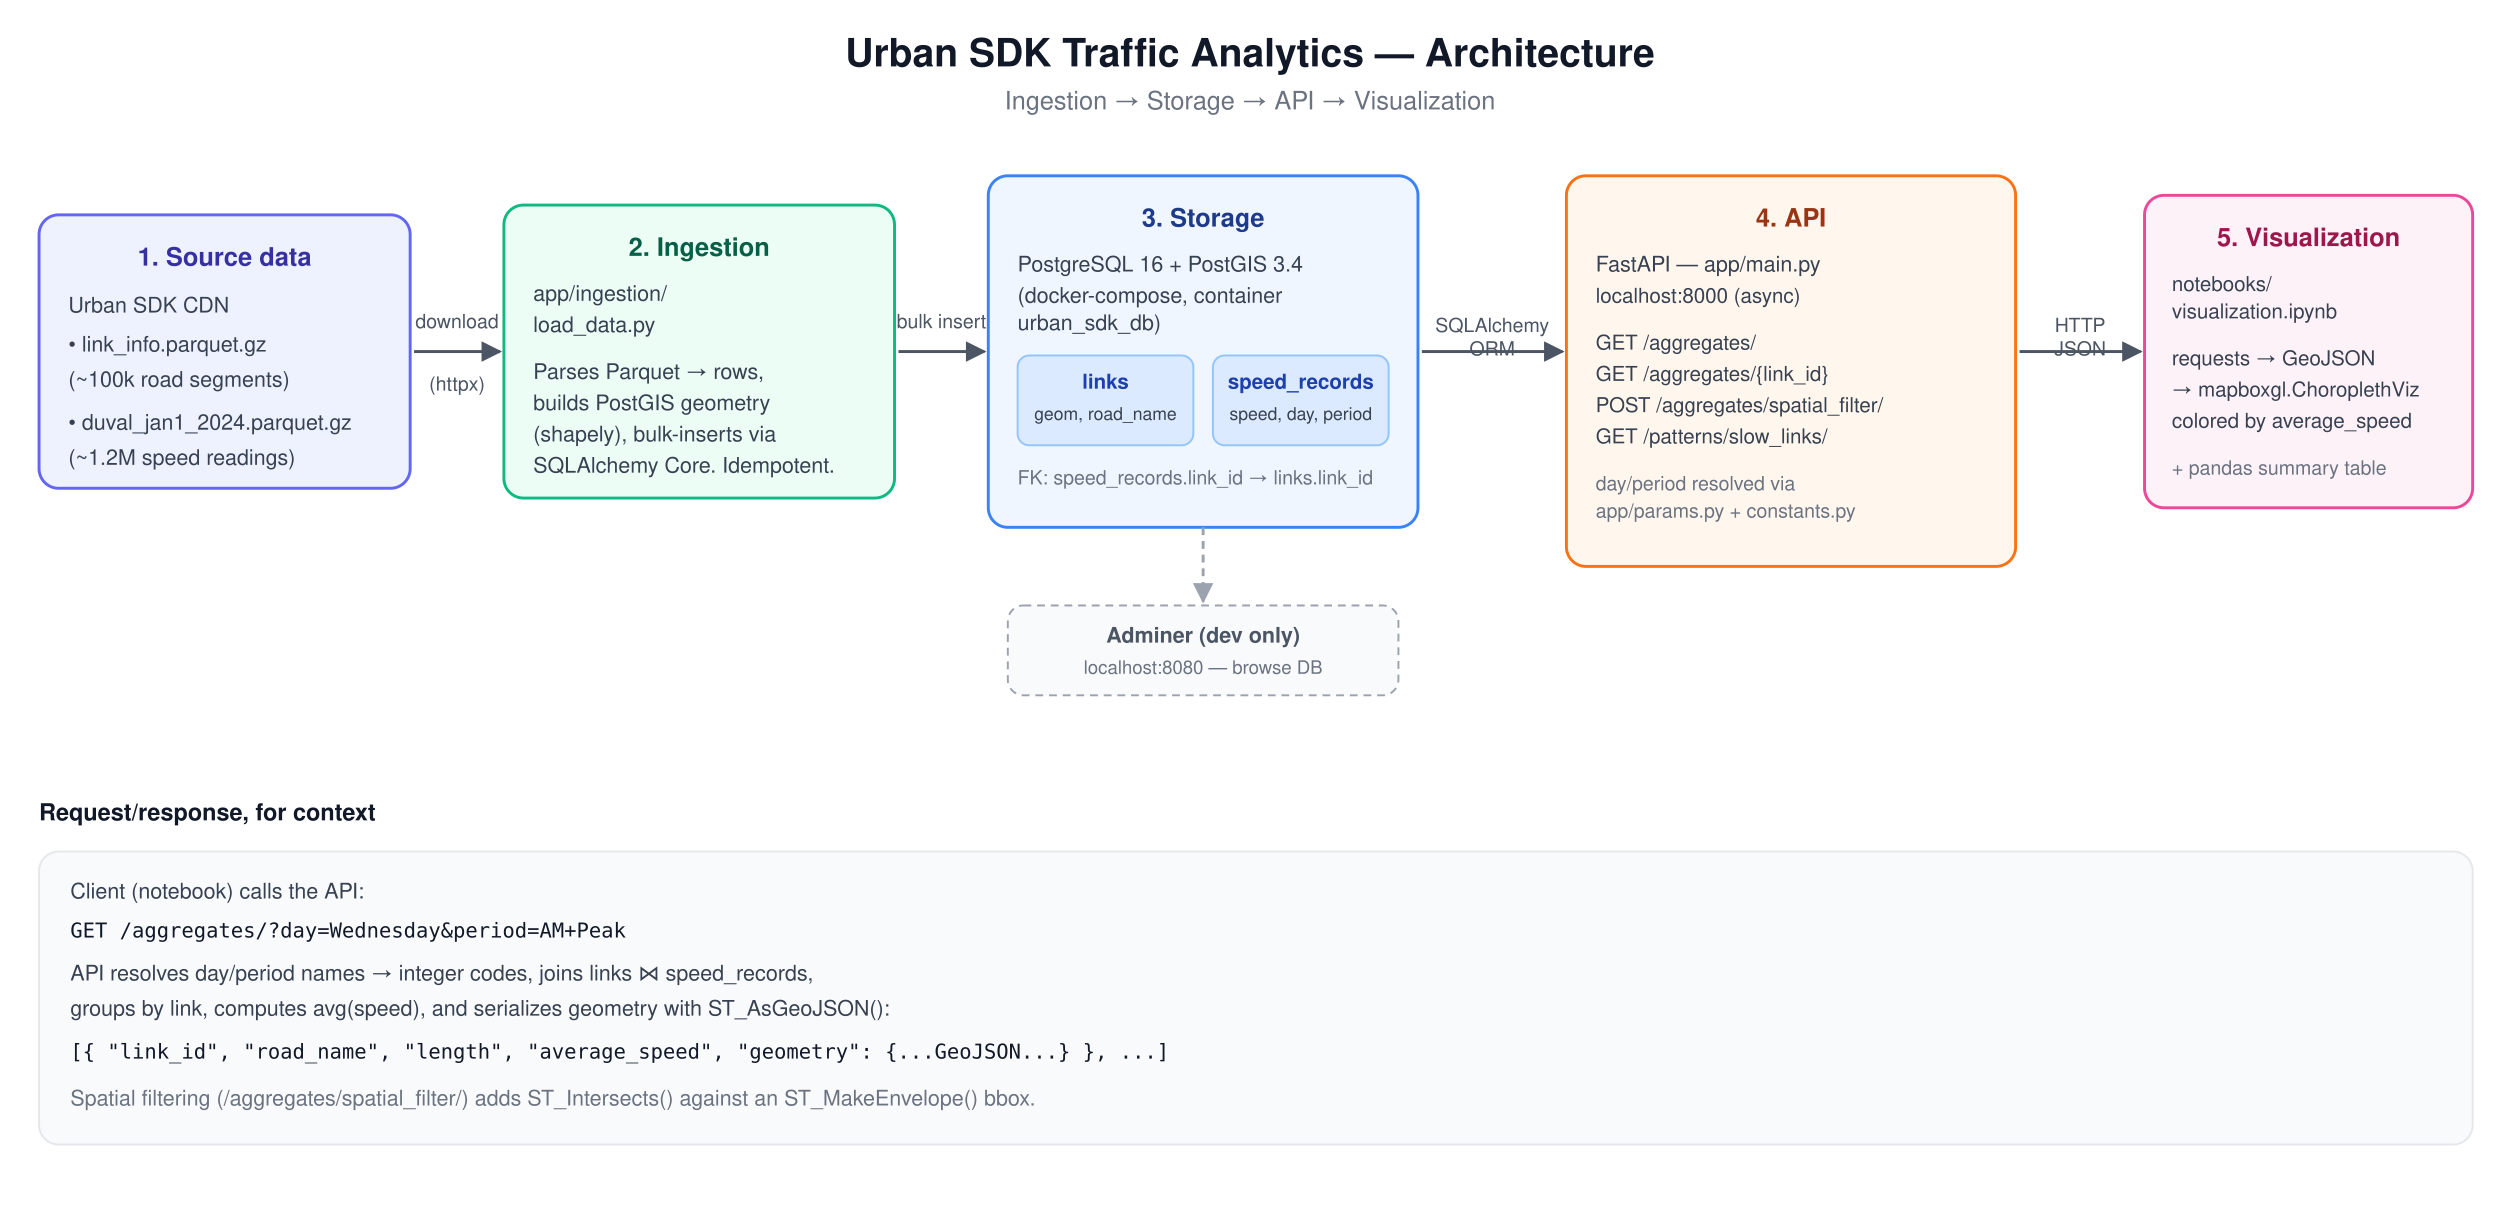
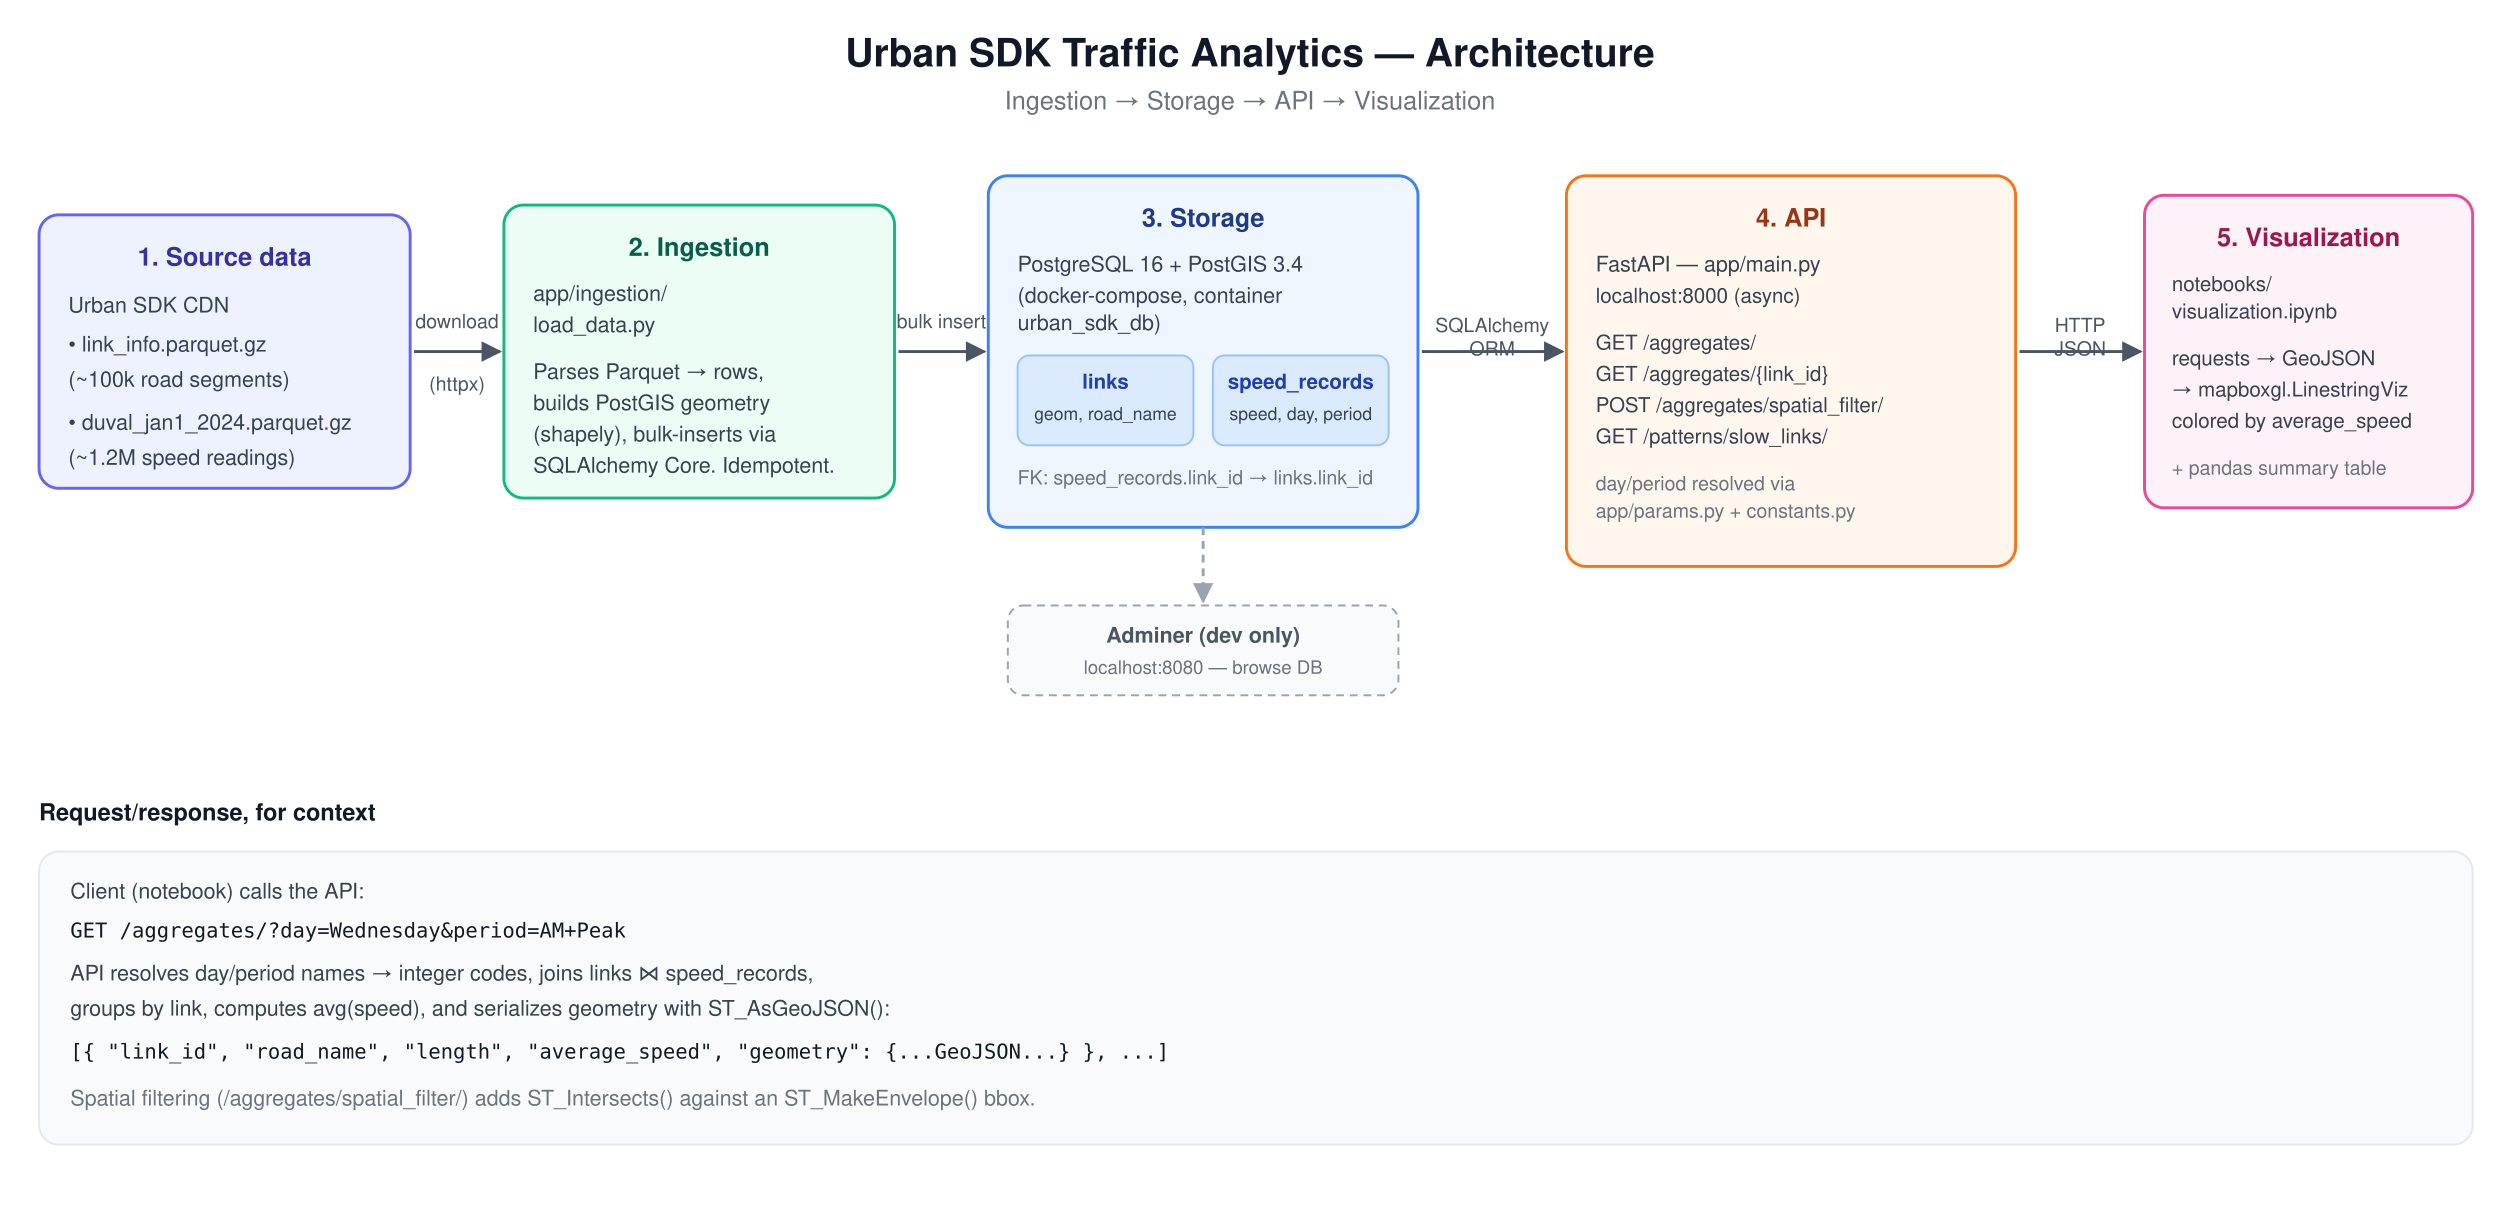
<svg xmlns="http://www.w3.org/2000/svg" viewBox="0 0 1280 620" font-family="-apple-system, 'Segoe UI', Helvetica, Arial, sans-serif">
  <defs>
    <marker id="arrow" viewBox="0 0 10 10" refX="9" refY="5" markerWidth="7" markerHeight="7" orient="auto-start-reverse">
      <path d="M0,0 L10,5 L0,10 z" fill="#4b5563" />
    </marker>
    <marker id="arrowDashed" viewBox="0 0 10 10" refX="9" refY="5" markerWidth="7" markerHeight="7" orient="auto-start-reverse">
      <path d="M0,0 L10,5 L0,10 z" fill="#9ca3af" />
    </marker>
  </defs>
  <rect x="0" y="0" width="1280" height="620" fill="#ffffff" />
  <text x="640" y="34" text-anchor="middle" font-size="20" font-weight="700" fill="#111827">Urban SDK Traffic Analytics — Architecture</text>
  <text x="640" y="56" text-anchor="middle" font-size="13" fill="#6b7280">Ingestion → Storage → API → Visualization</text>
  <g>
    <rect x="20" y="110" width="190" height="140" rx="10" fill="#eef2ff" stroke="#6366f1" stroke-width="1.5" />
    <text x="115" y="136" text-anchor="middle" font-size="13" font-weight="700" fill="#3730a3">1. Source data</text>
    <text x="115" y="136" text-anchor="middle" font-size="13" font-weight="700" fill="#3730a3" dy="0" />
    <text x="35" y="160" font-size="11" fill="#374151">Urban SDK CDN</text>
    <text x="35" y="180" font-size="11" fill="#374151">• link_info.parquet.gz</text>
    <text x="35" y="198" font-size="11" fill="#374151">  (~100k road segments)</text>
    <text x="35" y="220" font-size="11" fill="#374151">• duval_jan1_2024.parquet.gz</text>
    <text x="35" y="238" font-size="11" fill="#374151">  (~1.2M speed readings)</text>
  </g>
  <line x1="212" y1="180" x2="256" y2="180" stroke="#4b5563" stroke-width="1.5" marker-end="url(#arrow)" />
  <text x="234" y="168" text-anchor="middle" font-size="10" fill="#4b5563">download</text>
  <text x="234" y="200" text-anchor="middle" font-size="10" fill="#4b5563">(httpx)</text>
  <g>
    <rect x="258" y="105" width="200" height="150" rx="10" fill="#ecfdf5" stroke="#10b981" stroke-width="1.5" />
    <text x="358" y="131" text-anchor="middle" font-size="13" font-weight="700" fill="#065f46">2. Ingestion</text>
    <text x="273" y="154" font-size="11" fill="#374151">app/ingestion/</text>
    <text x="273" y="170" font-size="11" fill="#374151">  load_data.py</text>
    <text x="273" y="194" font-size="11" fill="#374151">Parses Parquet → rows,</text>
    <text x="273" y="210" font-size="11" fill="#374151">builds PostGIS geometry</text>
    <text x="273" y="226" font-size="11" fill="#374151">(shapely), bulk-inserts via</text>
    <text x="273" y="242" font-size="11" fill="#374151">SQLAlchemy Core. Idempotent.</text>
  </g>
  <line x1="460" y1="180" x2="504" y2="180" stroke="#4b5563" stroke-width="1.5" marker-end="url(#arrow)" />
  <text x="482" y="168" text-anchor="middle" font-size="10" fill="#4b5563">bulk insert</text>
  <g>
    <rect x="506" y="90" width="220" height="180" rx="10" fill="#eff6ff" stroke="#3b82f6" stroke-width="1.5" />
    <text x="616" y="116" text-anchor="middle" font-size="13" font-weight="700" fill="#1e3a8a">3. Storage</text>
    <text x="521" y="139" font-size="11" fill="#374151">PostgreSQL 16 + PostGIS 3.4</text>
    <text x="521" y="155" font-size="11" fill="#374151">(docker-compose, container</text>
    <text x="521" y="169" font-size="11" fill="#374151">urban_sdk_db)</text>
    <rect x="521" y="182" width="90" height="46" rx="6" fill="#dbeafe" stroke="#93c5fd" />
    <text x="566" y="199" text-anchor="middle" font-size="10.5" font-weight="600" fill="#1e40af">links</text>
    <text x="566" y="215" text-anchor="middle" font-size="9" fill="#374151">geom, road_name</text>
    <rect x="621" y="182" width="90" height="46" rx="6" fill="#dbeafe" stroke="#93c5fd" />
    <text x="666" y="199" text-anchor="middle" font-size="10.5" font-weight="600" fill="#1e40af">speed_records</text>
    <text x="666" y="215" text-anchor="middle" font-size="9" fill="#374151">speed, day, period</text>
    <text x="521" y="248" font-size="10" fill="#6b7280">FK: speed_records.link_id → links.link_id</text>
  </g>
  <line x1="616" y1="270" x2="616" y2="308" stroke="#9ca3af" stroke-width="1.5" stroke-dasharray="4 3" marker-end="url(#arrowDashed)" />
  <rect x="516" y="310" width="200" height="46" rx="8" fill="#f9fafb" stroke="#9ca3af" stroke-dasharray="4 3" />
  <text x="616" y="329" text-anchor="middle" font-size="11" font-weight="600" fill="#4b5563">Adminer (dev only)</text>
  <text x="616" y="345" text-anchor="middle" font-size="9.5" fill="#6b7280">localhost:8080 — browse DB</text>
  <line x1="728" y1="180" x2="800" y2="180" stroke="#4b5563" stroke-width="1.5" marker-end="url(#arrow)" />
  <text x="764" y="170" text-anchor="middle" font-size="10" fill="#4b5563">SQLAlchemy</text>
  <text x="764" y="182" text-anchor="middle" font-size="10" fill="#4b5563">ORM</text>
  <g>
    <rect x="802" y="90" width="230" height="200" rx="10" fill="#fff7ed" stroke="#f97316" stroke-width="1.5" />
    <text x="917" y="116" text-anchor="middle" font-size="13" font-weight="700" fill="#9a3412">4. API</text>
    <text x="817" y="139" font-size="11" fill="#374151">FastAPI — app/main.py</text>
    <text x="817" y="155" font-size="10.5" fill="#374151">localhost:8000 (async)</text>
    <text x="817" y="179" font-size="10.5" fill="#374151">GET  /aggregates/</text>
    <text x="817" y="195" font-size="10.5" fill="#374151">GET  /aggregates/{link_id}</text>
    <text x="817" y="211" font-size="10.5" fill="#374151">POST /aggregates/spatial_filter/</text>
    <text x="817" y="227" font-size="10.5" fill="#374151">GET  /patterns/slow_links/</text>
    <text x="817" y="251" font-size="10" fill="#6b7280">day/period resolved via</text>
    <text x="817" y="265" font-size="10" fill="#6b7280">app/params.py + constants.py</text>
  </g>
  <line x1="1034" y1="180" x2="1096" y2="180" stroke="#4b5563" stroke-width="1.5" marker-end="url(#arrow)" />
  <text x="1065" y="170" text-anchor="middle" font-size="10" fill="#4b5563">HTTP</text>
  <text x="1065" y="182" text-anchor="middle" font-size="10" fill="#4b5563">JSON</text>
  <g>
    <rect x="1098" y="100" width="168" height="160" rx="10" fill="#fdf2f8" stroke="#ec4899" stroke-width="1.5" />
    <text x="1182" y="126" text-anchor="middle" font-size="13" font-weight="700" fill="#9d174d">5. Visualization</text>
    <text x="1112" y="149" font-size="10.5" fill="#374151">notebooks/</text>
    <text x="1112" y="163" font-size="10.5" fill="#374151">visualization.ipynb</text>
    <text x="1112" y="187" font-size="10.5" fill="#374151">requests → GeoJSON</text>
-     <text x="1112" y="203" font-size="10.5" fill="#374151">→ mapboxgl.ChoroplethViz</text>
+     <text x="1112" y="203" font-size="10.5" fill="#374151">→ mapboxgl.LinestringViz</text>
    <text x="1112" y="219" font-size="10.5" fill="#374151">colored by average_speed</text>
    <text x="1112" y="243" font-size="10" fill="#6b7280">+ pandas summary table</text>
  </g>
  <g transform="translate(20, 420)">
    <text x="0" y="0" font-size="12" font-weight="700" fill="#111827">Request/response, for context</text>
    <rect x="0" y="16" width="1246" height="150" rx="10" fill="#f9fafb" stroke="#e5e7eb" />
    <text x="16" y="40" font-size="11" fill="#374151">Client (notebook) calls the API:</text>
    <text x="16" y="60" font-size="10.5" font-family="ui-monospace, SFMono-Regular, Menlo, monospace" fill="#111827">GET /aggregates/?day=Wednesday&amp;period=AM+Peak</text>
    <text x="16" y="82" font-size="11" fill="#374151">API resolves day/period names → integer codes, joins links ⋈ speed_records,</text>
    <text x="16" y="100" font-size="11" fill="#374151">groups by link, computes avg(speed), and serializes geometry with ST_AsGeoJSON():</text>
    <text x="16" y="122" font-size="10.5" font-family="ui-monospace, SFMono-Regular, Menlo, monospace" fill="#111827">[{ "link_id", "road_name", "length", "average_speed", "geometry": {...GeoJSON...} }, ...]</text>
    <text x="16" y="146" font-size="11" fill="#6b7280">Spatial filtering (/aggregates/spatial_filter/) adds ST_Intersects() against an ST_MakeEnvelope() bbox.</text>
  </g>
</svg>
